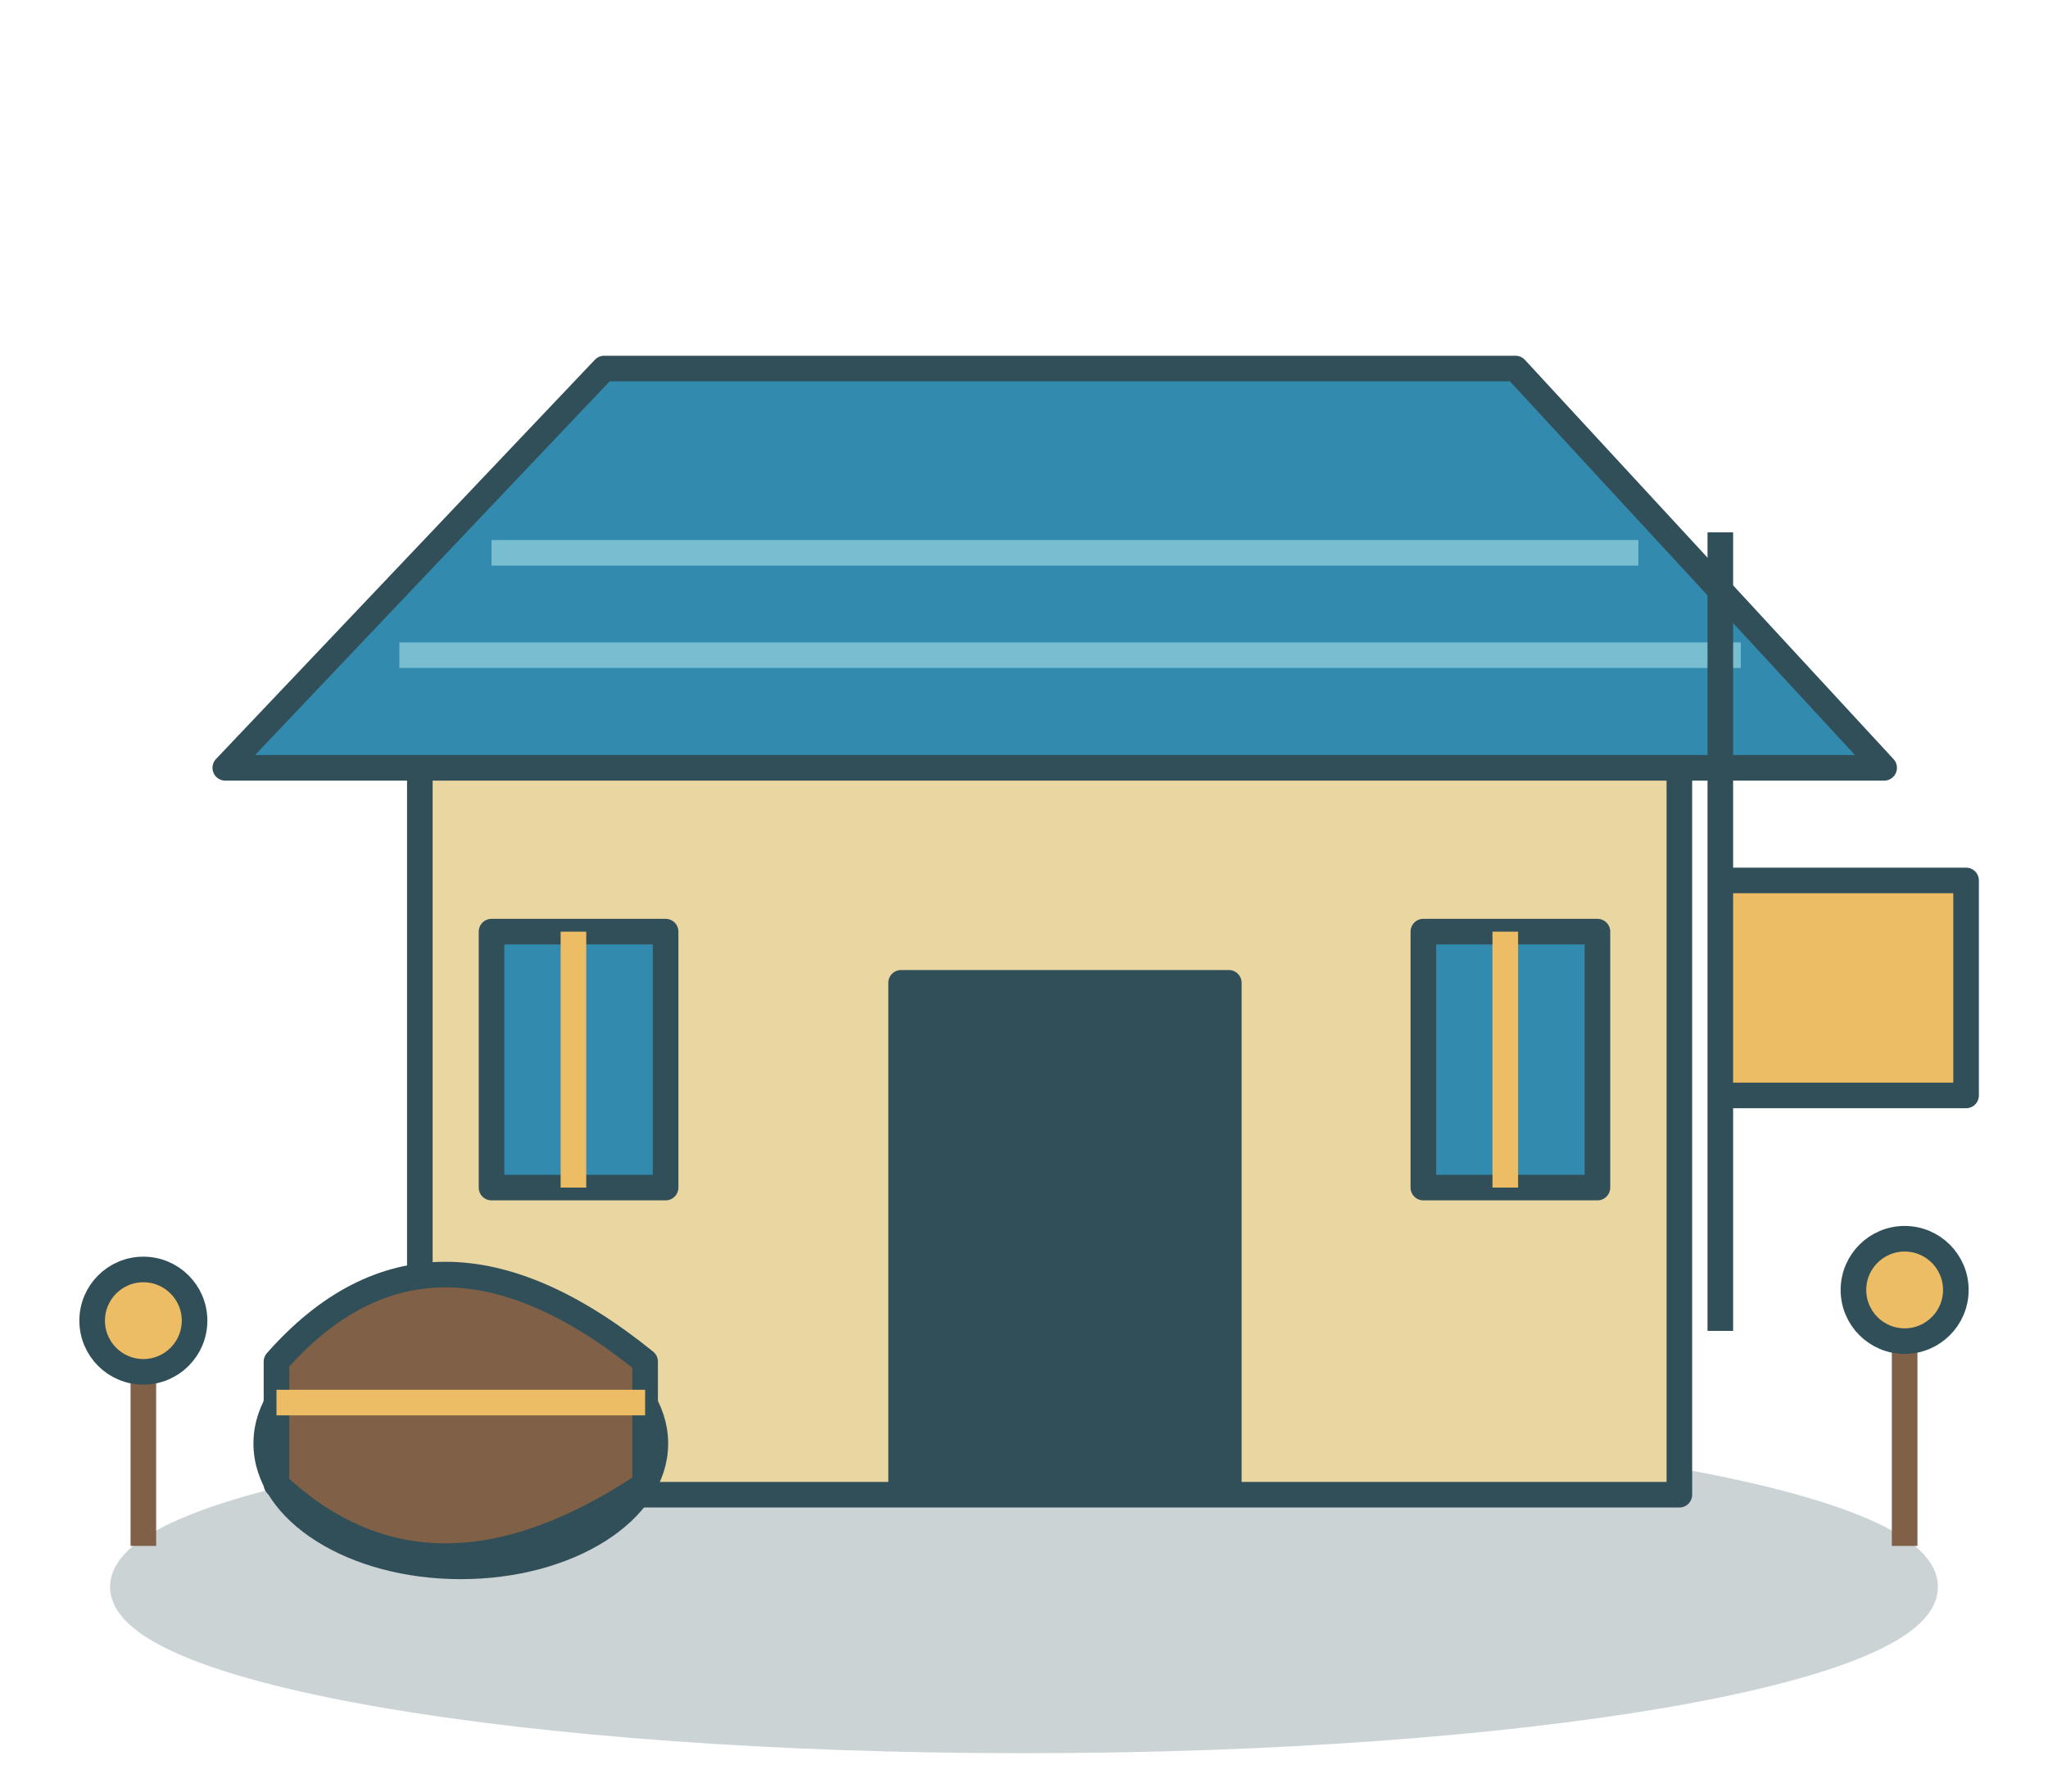
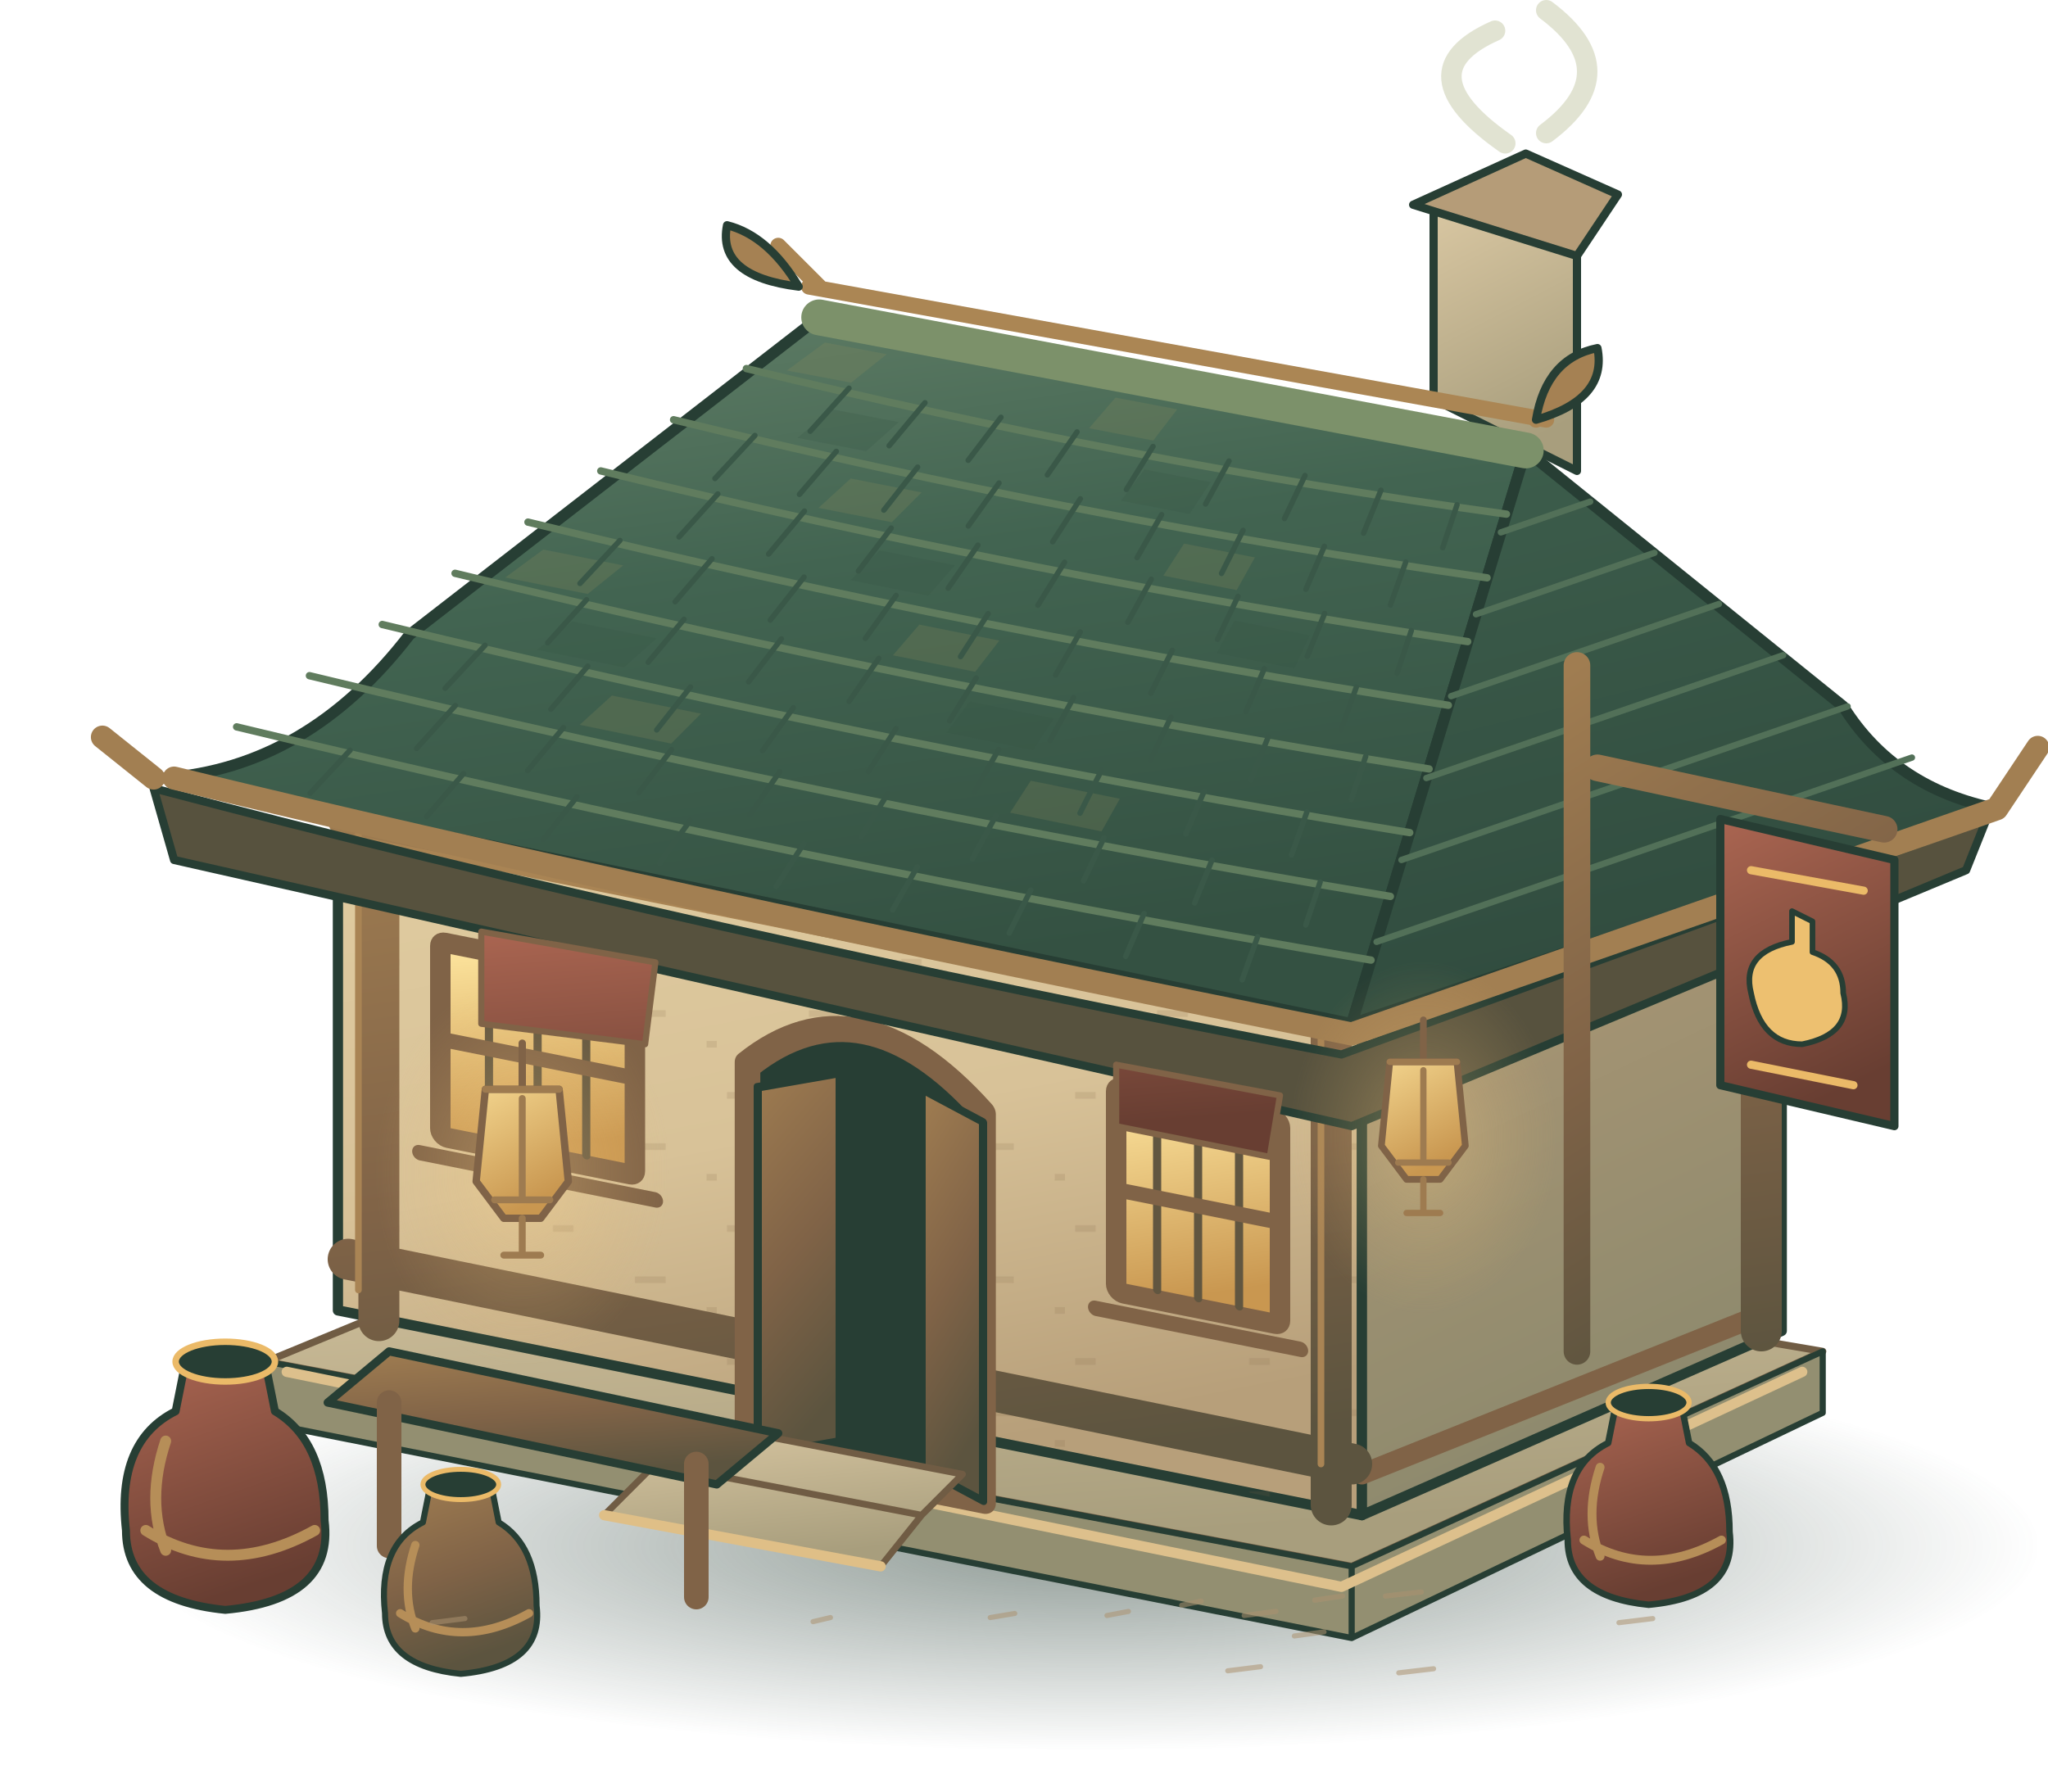
- <svg xmlns="http://www.w3.org/2000/svg" width="200" height="175" viewBox="0 0 200 175">
-   <g stroke="#314f59" stroke-width="2.5" stroke-linejoin="round">
-     <ellipse cx="100" cy="155" rx="88" ry="15" fill="#314f59" opacity=".25" />
-     <path d="M41 146V72H164V146Z" fill="#ead6a1" />
-     <path d="M22 75L59 36H148L184 75Z" fill="#328bae" />
-     <path d="M39 64H170M48 54H160" fill="none" stroke="#78bdd0" />
-     <path d="M88 145V96H120V145" fill="#314f59" />
-     <path d="M48 91H65V116H48Z" fill="#328bae" />
-     <path d="M56 91V116" stroke="#edbd65" />
-     <path d="M139 91H156V116H139Z" fill="#328bae" />
-     <path d="M147 91V116" stroke="#edbd65" />
-     <path d="M168 52V130M169 86H192V107H169" fill="#edbd65" />
-     <ellipse cx="45" cy="141" rx="19" ry="12" fill="#806147" />
-     <path d="M27 133Q42 116 63 133V145Q42 159 27 145Z" fill="#806147" />
-     <path d="M27 137H63" stroke="#edbd65" />
-     <path d="M14 151V131M186 151V128" stroke="#806147" />
-     <circle cx="14" cy="129" r="5" fill="#edbd65" />
-     <circle cx="186" cy="126" r="5" fill="#edbd65" />
+ <svg xmlns="http://www.w3.org/2000/svg" width="400" height="350" viewBox="0 0 200 175">
+   <defs>
+     <linearGradient id="tavern-roof" x1="0" y1="0" x2=".28" y2="1">
+       <stop offset="0%" stop-color="#648169" />
+       <stop offset="45%" stop-color="#426451" />
+       <stop offset="100%" stop-color="#345142" />
+     </linearGradient>
+     <linearGradient id="tavern-roof_side" x1="0" y1="0" x2=".28" y2="1">
+       <stop offset="0%" stop-color="#3d5e4c" />
+       <stop offset="100%" stop-color="#304b3e" />
+     </linearGradient>
+     <linearGradient id="tavern-wall" x1="0" y1="0" x2=".28" y2="1">
+       <stop offset="0%" stop-color="#e1cda1" />
+       <stop offset="55%" stop-color="#d8c298" />
+       <stop offset="100%" stop-color="#b79f7a" />
+     </linearGradient>
+     <linearGradient id="tavern-wall_side" x1="0" y1="0" x2=".28" y2="1">
+       <stop offset="0%" stop-color="#b39a76" />
+       <stop offset="100%" stop-color="#8c896d" />
+     </linearGradient>
+     <linearGradient id="tavern-wood" x1="0" y1="0" x2=".28" y2="1">
+       <stop offset="0%" stop-color="#a07d51" />
+       <stop offset="55%" stop-color="#806347" />
+       <stop offset="100%" stop-color="#5c543f" />
+     </linearGradient>
+     <linearGradient id="tavern-canvas" x1="0" y1="0" x2=".28" y2="1">
+       <stop offset="0%" stop-color="#e0cca2" />
+       <stop offset="45%" stop-color="#c3b58e" />
+       <stop offset="100%" stop-color="#af9572" />
+     </linearGradient>
+     <linearGradient id="tavern-canvas_side" x1="0" y1="0" x2=".28" y2="1">
+       <stop offset="0%" stop-color="#aea884" />
+       <stop offset="100%" stop-color="#787b62" />
+     </linearGradient>
+     <linearGradient id="tavern-earth" x1="0" y1="0" x2=".28" y2="1">
+       <stop offset="0%" stop-color="#949878" />
+       <stop offset="100%" stop-color="#675942" />
+     </linearGradient>
+     <linearGradient id="tavern-stone" x1="0" y1="0" x2=".28" y2="1">
+       <stop offset="0%" stop-color="#d9c7a2" />
+       <stop offset="100%" stop-color="#a89e7d" />
+     </linearGradient>
+     <linearGradient id="tavern-cloth" x1="0" y1="0" x2=".28" y2="1">
+       <stop offset="0%" stop-color="#eec173" />
+       <stop offset="100%" stop-color="#c99e5d" />
+     </linearGradient>
+     <linearGradient id="tavern-red" x1="0" y1="0" x2=".28" y2="1">
+       <stop offset="0%" stop-color="#aa6551" />
+       <stop offset="100%" stop-color="#683e32" />
+     </linearGradient>
+     <linearGradient id="tavern-light" x1="0" y1="0" x2=".28" y2="1">
+       <stop offset="0%" stop-color="#ffe7a0" />
+       <stop offset="100%" stop-color="#c99750" />
+     </linearGradient>
+     <radialGradient id="tavern-glow">
+       <stop stop-color="#ffd68a" stop-opacity=".34" />
+       <stop offset="1" stop-color="#e2b570" stop-opacity="0" />
+     </radialGradient>
+     <radialGradient id="tavern-shadow">
+       <stop stop-color="#273e34" stop-opacity=".52" />
+       <stop offset=".58" stop-color="#273e34" stop-opacity=".22" />
+       <stop offset="1" stop-color="#273e34" stop-opacity="0" />
+     </radialGradient>
+     <pattern id="tavern-grain" width="18" height="16" patternUnits="userSpaceOnUse">
+       <path d="M1 2Q9 4 17 1M0 9Q7 7 18 11M4 15Q11 12 16 15" fill="none" stroke="#ebba68" stroke-width=".55" opacity=".19" />
+     </pattern>
+     <pattern id="tavern-plaster" width="17" height="13" patternUnits="userSpaceOnUse">
+       <path d="M3 3h2M11 8h3M1 11h1" stroke="#806347" opacity=".16" stroke-width=".65" />
+     </pattern>
+   </defs>
+   <g stroke-linejoin="round" stroke-linecap="round">
+     <ellipse cx="106" cy="151" rx="93" ry="20" fill="url(#tavern-shadow)" />
+     <path d="M26 133L132 153L178 132L72 114Z" fill="url(#tavern-stone)" stroke="#705c44" stroke-width="0.7" stroke-linejoin="round" stroke-linecap="round" />
+     <path d="M26 133V139L132 160V153ZM132 153L178 132V138L132 160Z" fill="#938f71" stroke="#273e34" stroke-width="0.6" stroke-linejoin="round" stroke-linecap="round" />
+     <path d="M28 134L131 155L176 134" fill="none" stroke="#ddc08c" stroke-width="1" stroke-linejoin="round" stroke-linecap="round" />
+     <path d="M33 77L133 97V148L33 128Z" fill="url(#tavern-wall)" stroke="#273e34" stroke-width="1" stroke-linejoin="round" stroke-linecap="round" />
+     <path d="M33 77L133 97V148L33 128Z" fill="url(#tavern-plaster)" stroke="none" stroke-width="1" stroke-linejoin="round" stroke-linecap="round" />
+     <path d="M133 97L174 79V130L133 148Z" fill="url(#tavern-wall_side)" stroke="#273e34" stroke-width="1" stroke-linejoin="round" stroke-linecap="round" />
+     <path d="M133 103L174 86M133 144L173 128" fill="none" stroke="#806347" stroke-width="2" stroke-linejoin="round" stroke-linecap="round" />
+     <path d="M34 80L132 99M34 123L132 143M37 79V129M130 98V147M172 81V130" fill="none" stroke="url(#tavern-wood)" stroke-width="4" stroke-linejoin="round" stroke-linecap="round" />
+     <path d="M35 81V126M129 100V143M35 82L129 101" fill="none" stroke="#a98454" stroke-width="0.65" stroke-linejoin="round" stroke-linecap="round" />
+     <g transform="translate(38,81) skewY(11.31)">
+       <g transform="translate(5,10)">
+         <rect width="19" height="19" rx=".6" fill="url(#tavern-light)" stroke="#806347" stroke-width="2" />
+         <path d="M4.75 1V18" fill="none" stroke="#615640" stroke-width="0.8" stroke-linejoin="round" stroke-linecap="round" />
+         <path d="M9.5 1V18" fill="none" stroke="#615640" stroke-width="0.8" stroke-linejoin="round" stroke-linecap="round" />
+         <path d="M14.25 1V18" fill="none" stroke="#615640" stroke-width="0.8" stroke-linejoin="round" stroke-linecap="round" />
+         <path d="M1 9.5H18M-2 21H21" fill="none" stroke="#806347" stroke-width="1.5" stroke-linejoin="round" stroke-linecap="round" />
+       </g>
+       <path d="M35 54V16Q46 5 58 16V54Z" fill="#273e34" stroke="#806347" stroke-width="2.5" stroke-linejoin="round" stroke-linecap="round" />
+       <path d="M36 54V18L44 15V51Z" fill="url(#tavern-wood)" stroke="#273e34" stroke-width="0.8" stroke-linejoin="round" stroke-linecap="round" />
+       <path d="M58 17V54L52 52V15Z" fill="url(#tavern-wood)" stroke="#273e34" stroke-width="0.8" stroke-linejoin="round" stroke-linecap="round" />
+       <g transform="translate(71,11)">
+         <rect width="16" height="20" rx=".6" fill="url(#tavern-light)" stroke="#806347" stroke-width="2" />
+         <path d="M4.0 1V19" fill="none" stroke="#615640" stroke-width="0.8" stroke-linejoin="round" stroke-linecap="round" />
+         <path d="M8.0 1V19" fill="none" stroke="#615640" stroke-width="0.8" stroke-linejoin="round" stroke-linecap="round" />
+         <path d="M12.0 1V19" fill="none" stroke="#615640" stroke-width="0.8" stroke-linejoin="round" stroke-linecap="round" />
+         <path d="M1 10.0H15M-2 22H18" fill="none" stroke="#806347" stroke-width="1.5" stroke-linejoin="round" stroke-linecap="round" />
+       </g>
+     </g>
+     <path d="M68 139L94 144L90 148L64 143ZM64 143L90 148L86 153L59 148Z" fill="url(#tavern-stone)" stroke="#705c44" stroke-width="0.65" stroke-linejoin="round" stroke-linecap="round" />
+     <path d="M59 148L86 153" fill="none" stroke="#dfbf87" stroke-width="1" stroke-linejoin="round" stroke-linecap="round" />
+     <path d="M140 39V20L154 23V46Z" fill="url(#tavern-stone)" stroke="#273e34" stroke-width="0.8" stroke-linejoin="round" stroke-linecap="round" />
+     <path d="M138 20L149 15L158 19L154 25Z" fill="#b59c78" stroke="#273e34" stroke-width="0.8" stroke-linejoin="round" stroke-linecap="round" />
+     <path d="M147 14Q137 7 146 3M151 13Q159 7 151 1" fill="none" stroke="#aab07f" stroke-width="2" stroke-linejoin="round" stroke-linecap="round" opacity=".35" />
+     <g transform="translate(0,0) scale(1)">
+       <path d="M15 77Q68 91 131 103L194 80L192 85L132 110L17 84Z" fill="#57523e" stroke="#273e34" stroke-width="0.8" stroke-linejoin="round" stroke-linecap="round" />
+       <path d="M16 76Q30 75 40 62L80 31L149 44L132 100Z" fill="url(#tavern-roof)" stroke="#273e34" stroke-width="1.1" stroke-linejoin="round" stroke-linecap="round" />
+       <path d="M149 44L180 69Q185 77 195 79L132 100Z" fill="url(#tavern-roof_side)" stroke="#273e34" stroke-width="1.1" stroke-linejoin="round" stroke-linecap="round" />
+       <path d="M80.56 33.46L86.59 34.60L83.12 37.38L76.85 36.19Z" fill="#8e8b5b" stroke="none" stroke-width="1" stroke-linejoin="round" stroke-linecap="round" opacity=".23" />
+       <path d="M108.93 38.84L114.96 39.98L112.62 43.03L106.35 41.83Z" fill="#8e8b5b" stroke="none" stroke-width="1" stroke-linejoin="round" stroke-linecap="round" opacity=".23" />
+       <path d="M81.30 39.98L87.77 41.23L84.58 44.08L77.87 42.77Z" fill="#365344" stroke="none" stroke-width="1" stroke-linejoin="round" stroke-linecap="round" opacity=".23" />
+       <path d="M111.76 45.85L118.24 47.09L116.17 50.21L109.46 48.91Z" fill="#365344" stroke="none" stroke-width="1" stroke-linejoin="round" stroke-linecap="round" opacity=".23" />
+       <path d="M83.08 46.74L90.00 48.10L87.09 51.01L79.93 49.61Z" fill="#8e8b5b" stroke="none" stroke-width="1" stroke-linejoin="round" stroke-linecap="round" opacity=".23" />
+       <path d="M115.63 53.10L122.55 54.45L120.77 57.64L113.61 56.23Z" fill="#8e8b5b" stroke="none" stroke-width="1" stroke-linejoin="round" stroke-linecap="round" opacity=".23" />
+       <path d="M85.91 53.76L93.27 55.21L90.65 58.19L83.05 56.68Z" fill="#365344" stroke="none" stroke-width="1" stroke-linejoin="round" stroke-linecap="round" opacity=".23" />
+       <path d="M120.55 60.60L127.91 62.06L126.41 65.31L118.81 63.80Z" fill="#365344" stroke="none" stroke-width="1" stroke-linejoin="round" stroke-linecap="round" opacity=".23" />
+       <path d="M53.06 53.68L60.86 55.23L57.39 58.02L49.34 56.41Z" fill="#8e8b5b" stroke="none" stroke-width="1" stroke-linejoin="round" stroke-linecap="round" opacity=".23" />
+       <path d="M89.78 61.01L97.59 62.57L95.24 65.62L87.20 64.01Z" fill="#8e8b5b" stroke="none" stroke-width="1" stroke-linejoin="round" stroke-linecap="round" opacity=".23" />
+       <path d="M55.88 60.69L64.13 62.35L60.94 65.20L52.45 63.48Z" fill="#365344" stroke="none" stroke-width="1" stroke-linejoin="round" stroke-linecap="round" opacity=".23" />
+       <path d="M94.70 68.51L102.95 70.17L100.89 73.29L92.40 71.57Z" fill="#365344" stroke="none" stroke-width="1" stroke-linejoin="round" stroke-linecap="round" opacity=".23" />
+       <path d="M59.76 67.94L68.45 69.71L65.54 72.63L56.61 70.80Z" fill="#8e8b5b" stroke="none" stroke-width="1" stroke-linejoin="round" stroke-linecap="round" opacity=".23" />
+       <path d="M100.66 76.26L109.36 78.02L107.57 81.21L98.64 79.38Z" fill="#8e8b5b" stroke="none" stroke-width="1" stroke-linejoin="round" stroke-linecap="round" opacity=".23" />
+       <path d="M72.89 36.00Q110.00 45.11 147.11 50.22" fill="none" stroke="#607c5e" stroke-width="0.72" stroke-linejoin="round" stroke-linecap="round" />
+       <path d="M82.91 37.92l-3.79 4.2" fill="none" stroke="#3a5848" stroke-width="0.53" stroke-linejoin="round" stroke-linecap="round" />
+       <path d="M90.33 39.34l-3.50 4.2" fill="none" stroke="#3a5848" stroke-width="0.53" stroke-linejoin="round" stroke-linecap="round" />
+       <path d="M97.75 40.76l-3.20 4.2" fill="none" stroke="#3a5848" stroke-width="0.53" stroke-linejoin="round" stroke-linecap="round" />
+       <path d="M105.18 42.19l-2.90 4.2" fill="none" stroke="#3a5848" stroke-width="0.53" stroke-linejoin="round" stroke-linecap="round" />
+       <path d="M112.60 43.61l-2.60 4.2" fill="none" stroke="#3a5848" stroke-width="0.53" stroke-linejoin="round" stroke-linecap="round" />
+       <path d="M120.02 45.03l-2.29 4.2" fill="none" stroke="#3a5848" stroke-width="0.53" stroke-linejoin="round" stroke-linecap="round" />
+       <path d="M127.44 46.45l-2.00 4.2" fill="none" stroke="#3a5848" stroke-width="0.53" stroke-linejoin="round" stroke-linecap="round" />
+       <path d="M134.86 47.88l-1.70 4.2" fill="none" stroke="#3a5848" stroke-width="0.53" stroke-linejoin="round" stroke-linecap="round" />
+       <path d="M142.29 49.30l-1.40 4.2" fill="none" stroke="#3a5848" stroke-width="0.53" stroke-linejoin="round" stroke-linecap="round" />
+       <path d="M65.78 41.00Q105.50 50.72 145.22 56.44" fill="none" stroke="#607c5e" stroke-width="0.72" stroke-linejoin="round" stroke-linecap="round" />
+       <path d="M73.72 42.54l-3.90 4.2" fill="none" stroke="#3a5848" stroke-width="0.53" stroke-linejoin="round" stroke-linecap="round" />
+       <path d="M81.67 44.09l-3.60 4.2" fill="none" stroke="#3a5848" stroke-width="0.53" stroke-linejoin="round" stroke-linecap="round" />
+       <path d="M89.61 45.63l-3.30 4.2" fill="none" stroke="#3a5848" stroke-width="0.53" stroke-linejoin="round" stroke-linecap="round" />
+       <path d="M97.56 47.18l-3.00 4.2" fill="none" stroke="#3a5848" stroke-width="0.53" stroke-linejoin="round" stroke-linecap="round" />
+       <path d="M105.50 48.72l-2.70 4.2" fill="none" stroke="#3a5848" stroke-width="0.53" stroke-linejoin="round" stroke-linecap="round" />
+       <path d="M113.44 50.27l-2.40 4.2" fill="none" stroke="#3a5848" stroke-width="0.53" stroke-linejoin="round" stroke-linecap="round" />
+       <path d="M121.39 51.81l-2.10 4.2" fill="none" stroke="#3a5848" stroke-width="0.53" stroke-linejoin="round" stroke-linecap="round" />
+       <path d="M129.33 53.36l-1.80 4.2" fill="none" stroke="#3a5848" stroke-width="0.53" stroke-linejoin="round" stroke-linecap="round" />
+       <path d="M137.28 54.90l-1.50 4.2" fill="none" stroke="#3a5848" stroke-width="0.53" stroke-linejoin="round" stroke-linecap="round" />
+       <path d="M58.67 46.00Q101.00 56.33 143.33 62.67" fill="none" stroke="#607c5e" stroke-width="0.72" stroke-linejoin="round" stroke-linecap="round" />
+       <path d="M70.10 48.25l-3.79 4.2" fill="none" stroke="#3a5848" stroke-width="0.53" stroke-linejoin="round" stroke-linecap="round" />
+       <path d="M78.56 49.92l-3.50 4.2" fill="none" stroke="#3a5848" stroke-width="0.53" stroke-linejoin="round" stroke-linecap="round" />
+       <path d="M87.03 51.58l-3.20 4.2" fill="none" stroke="#3a5848" stroke-width="0.53" stroke-linejoin="round" stroke-linecap="round" />
+       <path d="M95.50 53.25l-2.90 4.2" fill="none" stroke="#3a5848" stroke-width="0.53" stroke-linejoin="round" stroke-linecap="round" />
+       <path d="M103.96 54.92l-2.60 4.2" fill="none" stroke="#3a5848" stroke-width="0.53" stroke-linejoin="round" stroke-linecap="round" />
+       <path d="M112.43 56.58l-2.29 4.2" fill="none" stroke="#3a5848" stroke-width="0.53" stroke-linejoin="round" stroke-linecap="round" />
+       <path d="M120.90 58.25l-2.00 4.2" fill="none" stroke="#3a5848" stroke-width="0.53" stroke-linejoin="round" stroke-linecap="round" />
+       <path d="M129.36 59.92l-1.70 4.2" fill="none" stroke="#3a5848" stroke-width="0.53" stroke-linejoin="round" stroke-linecap="round" />
+       <path d="M137.83 61.58l-1.40 4.2" fill="none" stroke="#3a5848" stroke-width="0.53" stroke-linejoin="round" stroke-linecap="round" />
+       <path d="M51.56 51.00Q96.50 61.94 141.44 68.89" fill="none" stroke="#607c5e" stroke-width="0.72" stroke-linejoin="round" stroke-linecap="round" />
+       <path d="M60.54 52.79l-3.90 4.2" fill="none" stroke="#3a5848" stroke-width="0.53" stroke-linejoin="round" stroke-linecap="round" />
+       <path d="M69.53 54.58l-3.60 4.2" fill="none" stroke="#3a5848" stroke-width="0.53" stroke-linejoin="round" stroke-linecap="round" />
+       <path d="M78.52 56.37l-3.30 4.2" fill="none" stroke="#3a5848" stroke-width="0.53" stroke-linejoin="round" stroke-linecap="round" />
+       <path d="M87.51 58.16l-3.00 4.2" fill="none" stroke="#3a5848" stroke-width="0.53" stroke-linejoin="round" stroke-linecap="round" />
+       <path d="M96.50 59.94l-2.70 4.2" fill="none" stroke="#3a5848" stroke-width="0.53" stroke-linejoin="round" stroke-linecap="round" />
+       <path d="M105.49 61.73l-2.40 4.2" fill="none" stroke="#3a5848" stroke-width="0.53" stroke-linejoin="round" stroke-linecap="round" />
+       <path d="M114.48 63.52l-2.10 4.2" fill="none" stroke="#3a5848" stroke-width="0.53" stroke-linejoin="round" stroke-linecap="round" />
+       <path d="M123.47 65.31l-1.80 4.2" fill="none" stroke="#3a5848" stroke-width="0.53" stroke-linejoin="round" stroke-linecap="round" />
+       <path d="M132.46 67.10l-1.50 4.2" fill="none" stroke="#3a5848" stroke-width="0.53" stroke-linejoin="round" stroke-linecap="round" />
+       <path d="M44.44 56.00Q92.00 67.56 139.56 75.11" fill="none" stroke="#607c5e" stroke-width="0.72" stroke-linejoin="round" stroke-linecap="round" />
+       <path d="M57.28 58.58l-3.79 4.2" fill="none" stroke="#3a5848" stroke-width="0.53" stroke-linejoin="round" stroke-linecap="round" />
+       <path d="M66.80 60.49l-3.50 4.2" fill="none" stroke="#3a5848" stroke-width="0.53" stroke-linejoin="round" stroke-linecap="round" />
+       <path d="M76.31 62.40l-3.20 4.2" fill="none" stroke="#3a5848" stroke-width="0.53" stroke-linejoin="round" stroke-linecap="round" />
+       <path d="M85.82 64.31l-2.90 4.2" fill="none" stroke="#3a5848" stroke-width="0.53" stroke-linejoin="round" stroke-linecap="round" />
+       <path d="M95.33 66.22l-2.60 4.2" fill="none" stroke="#3a5848" stroke-width="0.53" stroke-linejoin="round" stroke-linecap="round" />
+       <path d="M104.84 68.14l-2.29 4.2" fill="none" stroke="#3a5848" stroke-width="0.53" stroke-linejoin="round" stroke-linecap="round" />
+       <path d="M114.35 70.05l-2.00 4.2" fill="none" stroke="#3a5848" stroke-width="0.53" stroke-linejoin="round" stroke-linecap="round" />
+       <path d="M123.86 71.96l-1.70 4.2" fill="none" stroke="#3a5848" stroke-width="0.53" stroke-linejoin="round" stroke-linecap="round" />
+       <path d="M133.37 73.87l-1.40 4.2" fill="none" stroke="#3a5848" stroke-width="0.53" stroke-linejoin="round" stroke-linecap="round" />
+       <path d="M37.33 61.00Q87.50 73.17 137.67 81.33" fill="none" stroke="#607c5e" stroke-width="0.72" stroke-linejoin="round" stroke-linecap="round" />
+       <path d="M47.37 63.03l-3.90 4.2" fill="none" stroke="#3a5848" stroke-width="0.53" stroke-linejoin="round" stroke-linecap="round" />
+       <path d="M57.40 65.07l-3.60 4.2" fill="none" stroke="#3a5848" stroke-width="0.53" stroke-linejoin="round" stroke-linecap="round" />
+       <path d="M67.43 67.10l-3.30 4.2" fill="none" stroke="#3a5848" stroke-width="0.53" stroke-linejoin="round" stroke-linecap="round" />
+       <path d="M77.47 69.13l-3.00 4.2" fill="none" stroke="#3a5848" stroke-width="0.53" stroke-linejoin="round" stroke-linecap="round" />
+       <path d="M87.50 71.17l-2.70 4.2" fill="none" stroke="#3a5848" stroke-width="0.53" stroke-linejoin="round" stroke-linecap="round" />
+       <path d="M97.53 73.20l-2.40 4.2" fill="none" stroke="#3a5848" stroke-width="0.53" stroke-linejoin="round" stroke-linecap="round" />
+       <path d="M107.57 75.23l-2.10 4.2" fill="none" stroke="#3a5848" stroke-width="0.53" stroke-linejoin="round" stroke-linecap="round" />
+       <path d="M117.60 77.27l-1.80 4.2" fill="none" stroke="#3a5848" stroke-width="0.53" stroke-linejoin="round" stroke-linecap="round" />
+       <path d="M127.63 79.30l-1.50 4.2" fill="none" stroke="#3a5848" stroke-width="0.53" stroke-linejoin="round" stroke-linecap="round" />
+       <path d="M30.22 66.00Q83.00 78.78 135.78 87.56" fill="none" stroke="#607c5e" stroke-width="0.72" stroke-linejoin="round" stroke-linecap="round" />
+       <path d="M44.47 68.91l-3.79 4.2" fill="none" stroke="#3a5848" stroke-width="0.53" stroke-linejoin="round" stroke-linecap="round" />
+       <path d="M55.03 71.07l-3.50 4.2" fill="none" stroke="#3a5848" stroke-width="0.53" stroke-linejoin="round" stroke-linecap="round" />
+       <path d="M65.58 73.22l-3.20 4.2" fill="none" stroke="#3a5848" stroke-width="0.53" stroke-linejoin="round" stroke-linecap="round" />
+       <path d="M76.14 75.38l-2.90 4.2" fill="none" stroke="#3a5848" stroke-width="0.53" stroke-linejoin="round" stroke-linecap="round" />
+       <path d="M86.69 77.53l-2.60 4.2" fill="none" stroke="#3a5848" stroke-width="0.53" stroke-linejoin="round" stroke-linecap="round" />
+       <path d="M97.25 79.69l-2.29 4.2" fill="none" stroke="#3a5848" stroke-width="0.53" stroke-linejoin="round" stroke-linecap="round" />
+       <path d="M107.81 81.84l-2.00 4.2" fill="none" stroke="#3a5848" stroke-width="0.53" stroke-linejoin="round" stroke-linecap="round" />
+       <path d="M118.36 84.00l-1.70 4.2" fill="none" stroke="#3a5848" stroke-width="0.53" stroke-linejoin="round" stroke-linecap="round" />
+       <path d="M128.92 86.15l-1.40 4.2" fill="none" stroke="#3a5848" stroke-width="0.53" stroke-linejoin="round" stroke-linecap="round" />
+       <path d="M23.11 71.00Q78.50 84.39 133.89 93.78" fill="none" stroke="#607c5e" stroke-width="0.72" stroke-linejoin="round" stroke-linecap="round" />
+       <path d="M34.19 73.28l-3.90 4.2" fill="none" stroke="#3a5848" stroke-width="0.53" stroke-linejoin="round" stroke-linecap="round" />
+       <path d="M45.27 75.56l-3.60 4.2" fill="none" stroke="#3a5848" stroke-width="0.53" stroke-linejoin="round" stroke-linecap="round" />
+       <path d="M56.34 77.83l-3.30 4.2" fill="none" stroke="#3a5848" stroke-width="0.53" stroke-linejoin="round" stroke-linecap="round" />
+       <path d="M67.42 80.11l-3.00 4.2" fill="none" stroke="#3a5848" stroke-width="0.53" stroke-linejoin="round" stroke-linecap="round" />
+       <path d="M78.50 82.39l-2.70 4.2" fill="none" stroke="#3a5848" stroke-width="0.53" stroke-linejoin="round" stroke-linecap="round" />
+       <path d="M89.58 84.67l-2.40 4.2" fill="none" stroke="#3a5848" stroke-width="0.53" stroke-linejoin="round" stroke-linecap="round" />
+       <path d="M100.66 86.94l-2.10 4.2" fill="none" stroke="#3a5848" stroke-width="0.53" stroke-linejoin="round" stroke-linecap="round" />
+       <path d="M111.73 89.22l-1.80 4.2" fill="none" stroke="#3a5848" stroke-width="0.53" stroke-linejoin="round" stroke-linecap="round" />
+       <path d="M122.81 91.50l-1.50 4.2" fill="none" stroke="#3a5848" stroke-width="0.53" stroke-linejoin="round" stroke-linecap="round" />
+       <path d="M155.29 49.00L146.57 52.00" fill="none" stroke="#527058" stroke-width="0.62" stroke-linejoin="round" stroke-linecap="round" />
+       <path d="M161.57 54.00L144.14 60.00" fill="none" stroke="#527058" stroke-width="0.62" stroke-linejoin="round" stroke-linecap="round" />
+       <path d="M167.86 59.00L141.71 68.00" fill="none" stroke="#527058" stroke-width="0.62" stroke-linejoin="round" stroke-linecap="round" />
+       <path d="M174.14 64.00L139.29 76.00" fill="none" stroke="#527058" stroke-width="0.62" stroke-linejoin="round" stroke-linecap="round" />
+       <path d="M180.43 69.00L136.86 84.00" fill="none" stroke="#527058" stroke-width="0.62" stroke-linejoin="round" stroke-linecap="round" />
+       <path d="M186.71 74.00L134.43 92.00" fill="none" stroke="#527058" stroke-width="0.62" stroke-linejoin="round" stroke-linecap="round" />
+       <path d="M17 76Q62 87 132 101L195 79M15 76L10 72M195 79L199 73" fill="none" stroke="#a27f52" stroke-width="2.25" stroke-linejoin="round" stroke-linecap="round" />
+       <path d="M80 31L149 44" fill="none" stroke="#7c916a" stroke-width="3.5" stroke-linejoin="round" stroke-linecap="round" />
+       <path d="M79 28L151 41M80 28L76 24M150 41L154 38" fill="none" stroke="#ab8654" stroke-width="1.55" stroke-linejoin="round" stroke-linecap="round" />
+       <path d="M78 28Q70 27 71 22Q75 23 78 28M150 41Q157 39 156 34Q151 35 150 41" fill="#a58153" stroke="#273e34" stroke-width="0.8" stroke-linejoin="round" stroke-linecap="round" />
+     </g>
+     <path d="M154 65V132M156 75L184 81" fill="none" stroke="url(#tavern-wood)" stroke-width="2.6" stroke-linejoin="round" stroke-linecap="round" />
+     <path d="M168 80L185 84V110L168 106Z" fill="url(#tavern-red)" stroke="#273e34" stroke-width="0.8" stroke-linejoin="round" stroke-linecap="round" />
+     <path d="M171 85L182 87M171 104L181 106" fill="none" stroke="#ebba68" stroke-width="0.8" stroke-linejoin="round" stroke-linecap="round" />
+     <path d="M175 89v3q-5 1 -4 5q1 5 5 5q5 -1 4 -5q0 -3 -3 -4v-3Z" fill="#edc070" stroke="#273e34" stroke-width="0.55" stroke-linejoin="round" stroke-linecap="round" />
+     <path d="M38 132L76 140L70 145L32 137Z" fill="url(#tavern-wood)" stroke="#273e34" stroke-width="0.8" stroke-linejoin="round" stroke-linecap="round" />
+     <path d="M38 137V151M68 143V156" fill="none" stroke="#806347" stroke-width="2.4" stroke-linejoin="round" stroke-linecap="round" />
+     <g transform="translate(22,133) scale(0.97)">
+       <path d="M-4 0L-5 5Q-11 8 -10 17Q-10 24 0 25Q11 24 10 16Q10 8 5 5L4 0Z" fill="url(#tavern-red)" stroke="#273e34" stroke-width="0.8" stroke-linejoin="round" stroke-linecap="round" />
+       <ellipse cx="0" cy="0" rx="5" ry="2" fill="#273e34" stroke="#ebba68" stroke-width=".65" />
+       <path d="M-6 8Q-8 14 -6 19M-8 17Q0 22 9 17" fill="none" stroke="#b68e58" stroke-width="1.1" stroke-linejoin="round" stroke-linecap="round" />
+     </g>
+     <g transform="translate(45,145) scale(0.74)">
+       <path d="M-4 0L-5 5Q-11 8 -10 17Q-10 24 0 25Q11 24 10 16Q10 8 5 5L4 0Z" fill="url(#tavern-wood)" stroke="#273e34" stroke-width="0.8" stroke-linejoin="round" stroke-linecap="round" />
+       <ellipse cx="0" cy="0" rx="5" ry="2" fill="#273e34" stroke="#ebba68" stroke-width=".65" />
+       <path d="M-6 8Q-8 14 -6 19M-8 17Q0 22 9 17" fill="none" stroke="#b68e58" stroke-width="1.1" stroke-linejoin="round" stroke-linecap="round" />
+     </g>
+     <g transform="translate(161,137) scale(0.79)">
+       <path d="M-4 0L-5 5Q-11 8 -10 17Q-10 24 0 25Q11 24 10 16Q10 8 5 5L4 0Z" fill="url(#tavern-red)" stroke="#273e34" stroke-width="0.8" stroke-linejoin="round" stroke-linecap="round" />
+       <ellipse cx="0" cy="0" rx="5" ry="2" fill="#273e34" stroke="#ebba68" stroke-width=".65" />
+       <path d="M-6 8Q-8 14 -6 19M-8 17Q0 22 9 17" fill="none" stroke="#b68e58" stroke-width="1.1" stroke-linejoin="round" stroke-linecap="round" />
+     </g>
+     <g transform="translate(51,110) scale(0.9)">
+       <ellipse cx="0" cy="5" rx="16" ry="21" fill="url(#tavern-glow)" />
+       <path d="M0 -9V-4M-4 -4H4L5 6L2 10H-2L-5 6Z" fill="url(#tavern-light)" stroke="#806347" stroke-width="0.8" stroke-linejoin="round" stroke-linecap="round" />
+       <path d="M-4 -4H4M-3 8H3M0 10V14M-2 14H2M0 -3V8" fill="none" stroke="#9e7b50" stroke-width="0.75" stroke-linejoin="round" stroke-linecap="round" />
+     </g>
+     <g transform="translate(139,107) scale(0.82)">
+       <ellipse cx="0" cy="5" rx="16" ry="21" fill="url(#tavern-glow)" />
+       <path d="M0 -9V-4M-4 -4H4L5 6L2 10H-2L-5 6Z" fill="url(#tavern-light)" stroke="#806347" stroke-width="0.8" stroke-linejoin="round" stroke-linecap="round" />
+       <path d="M-4 -4H4M-3 8H3M0 10V14M-2 14H2M0 -3V8" fill="none" stroke="#9e7b50" stroke-width="0.75" stroke-linejoin="round" stroke-linecap="round" />
+     </g>
+     <path d="M47 91L64 94L63 102L47 100ZM109 104L125 107L124 113L109 110Z" fill="url(#tavern-red)" stroke="#806347" stroke-width="0.6" stroke-linejoin="round" stroke-linecap="round" />
+     <path d="M121.5 157.8l3.1 -.4" fill="none" stroke="#ac9270" stroke-width="0.5" stroke-linejoin="round" stroke-linecap="round" opacity=".55" />
+     <path d="M136.6 163.4l3.4 -.4" fill="none" stroke="#ac9270" stroke-width="0.5" stroke-linejoin="round" stroke-linecap="round" opacity=".55" />
+     <path d="M79.4 158.4l1.7 -.4" fill="none" stroke="#ac9270" stroke-width="0.5" stroke-linejoin="round" stroke-linecap="round" opacity=".55" />
+     <path d="M108.1 157.8l2.1 -.4" fill="none" stroke="#ac9270" stroke-width="0.5" stroke-linejoin="round" stroke-linecap="round" opacity=".55" />
+     <path d="M42.2 158.5l3.2 -.4" fill="none" stroke="#ac9270" stroke-width="0.5" stroke-linejoin="round" stroke-linecap="round" opacity=".55" />
+     <path d="M126.4 159.8l2.9 -.4" fill="none" stroke="#ac9270" stroke-width="0.5" stroke-linejoin="round" stroke-linecap="round" opacity=".55" />
+     <path d="M119.9 163.2l3.2 -.4" fill="none" stroke="#ac9270" stroke-width="0.5" stroke-linejoin="round" stroke-linecap="round" opacity=".55" />
+     <path d="M96.7 158.0l2.4 -.4" fill="none" stroke="#ac9270" stroke-width="0.5" stroke-linejoin="round" stroke-linecap="round" opacity=".55" />
+     <path d="M115.4 156.8l1.9 -.4" fill="none" stroke="#ac9270" stroke-width="0.5" stroke-linejoin="round" stroke-linecap="round" opacity=".55" />
+     <path d="M135.3 155.9l3.5 -.4" fill="none" stroke="#ac9270" stroke-width="0.5" stroke-linejoin="round" stroke-linecap="round" opacity=".55" />
+     <path d="M158.1 158.5l3.3 -.4" fill="none" stroke="#ac9270" stroke-width="0.5" stroke-linejoin="round" stroke-linecap="round" opacity=".55" />
+     <path d="M128.4 156.3l2.7 -.4" fill="none" stroke="#ac9270" stroke-width="0.5" stroke-linejoin="round" stroke-linecap="round" opacity=".55" />
  </g>
</svg>
